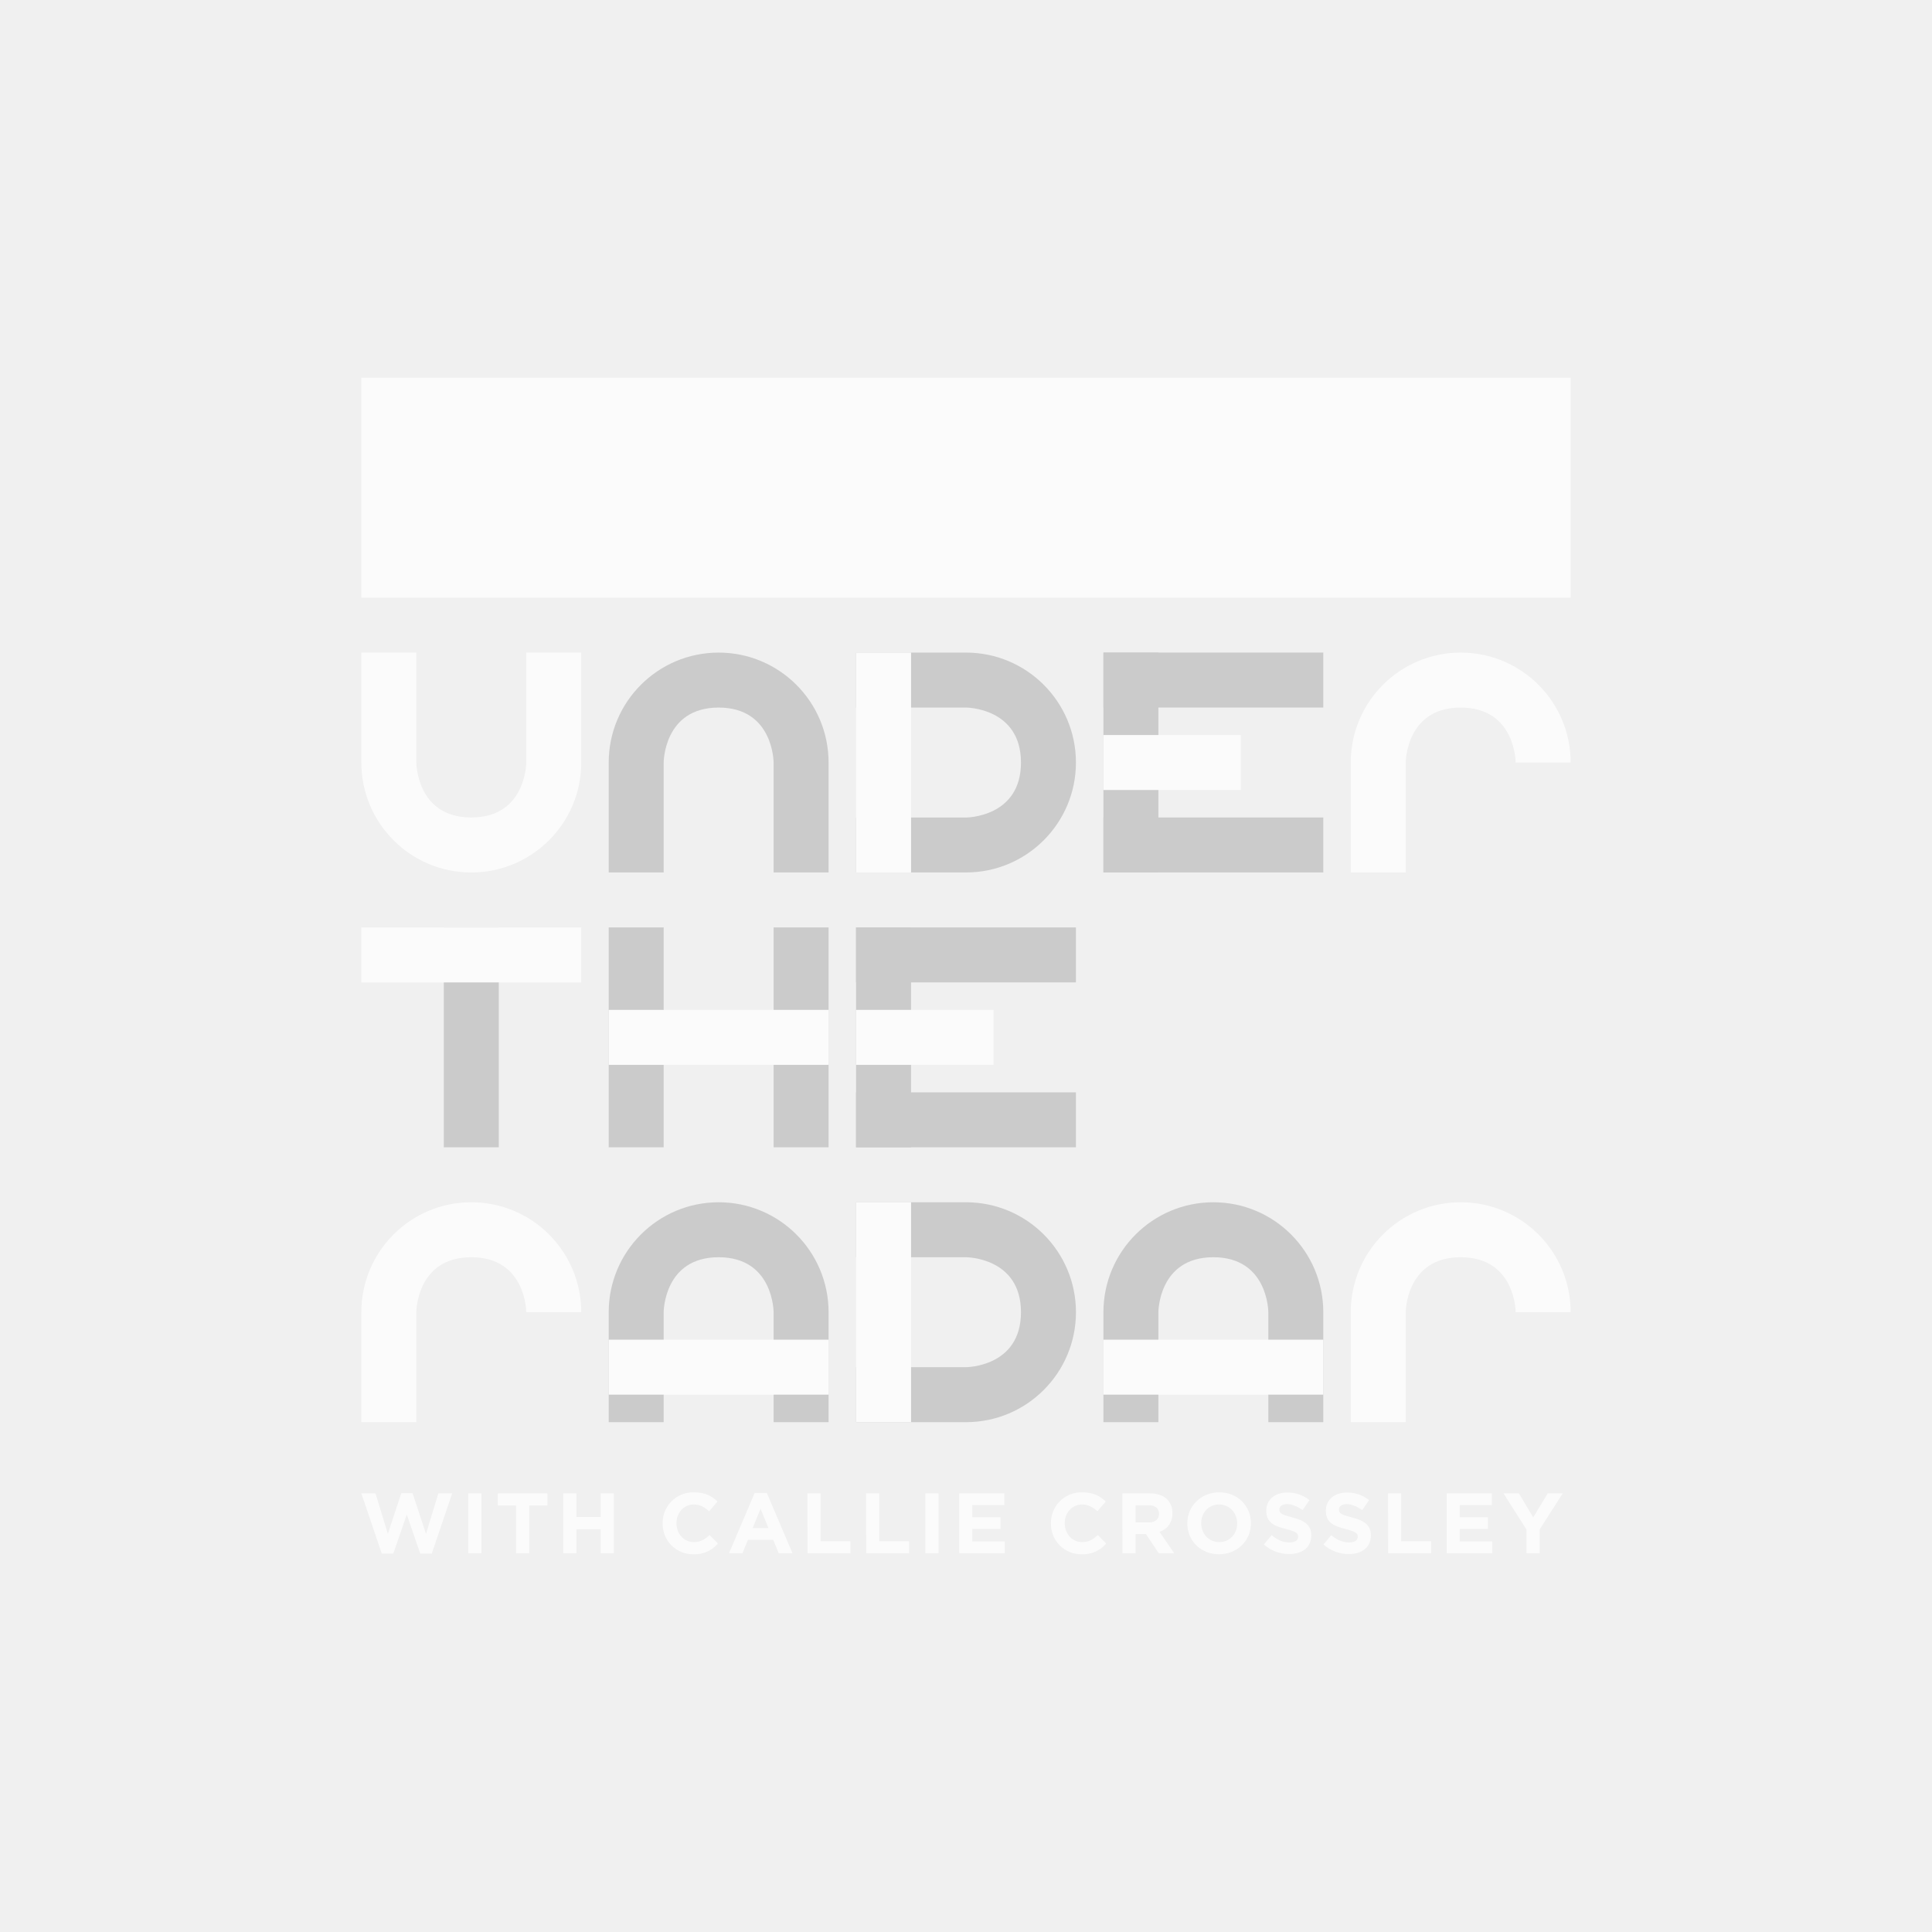
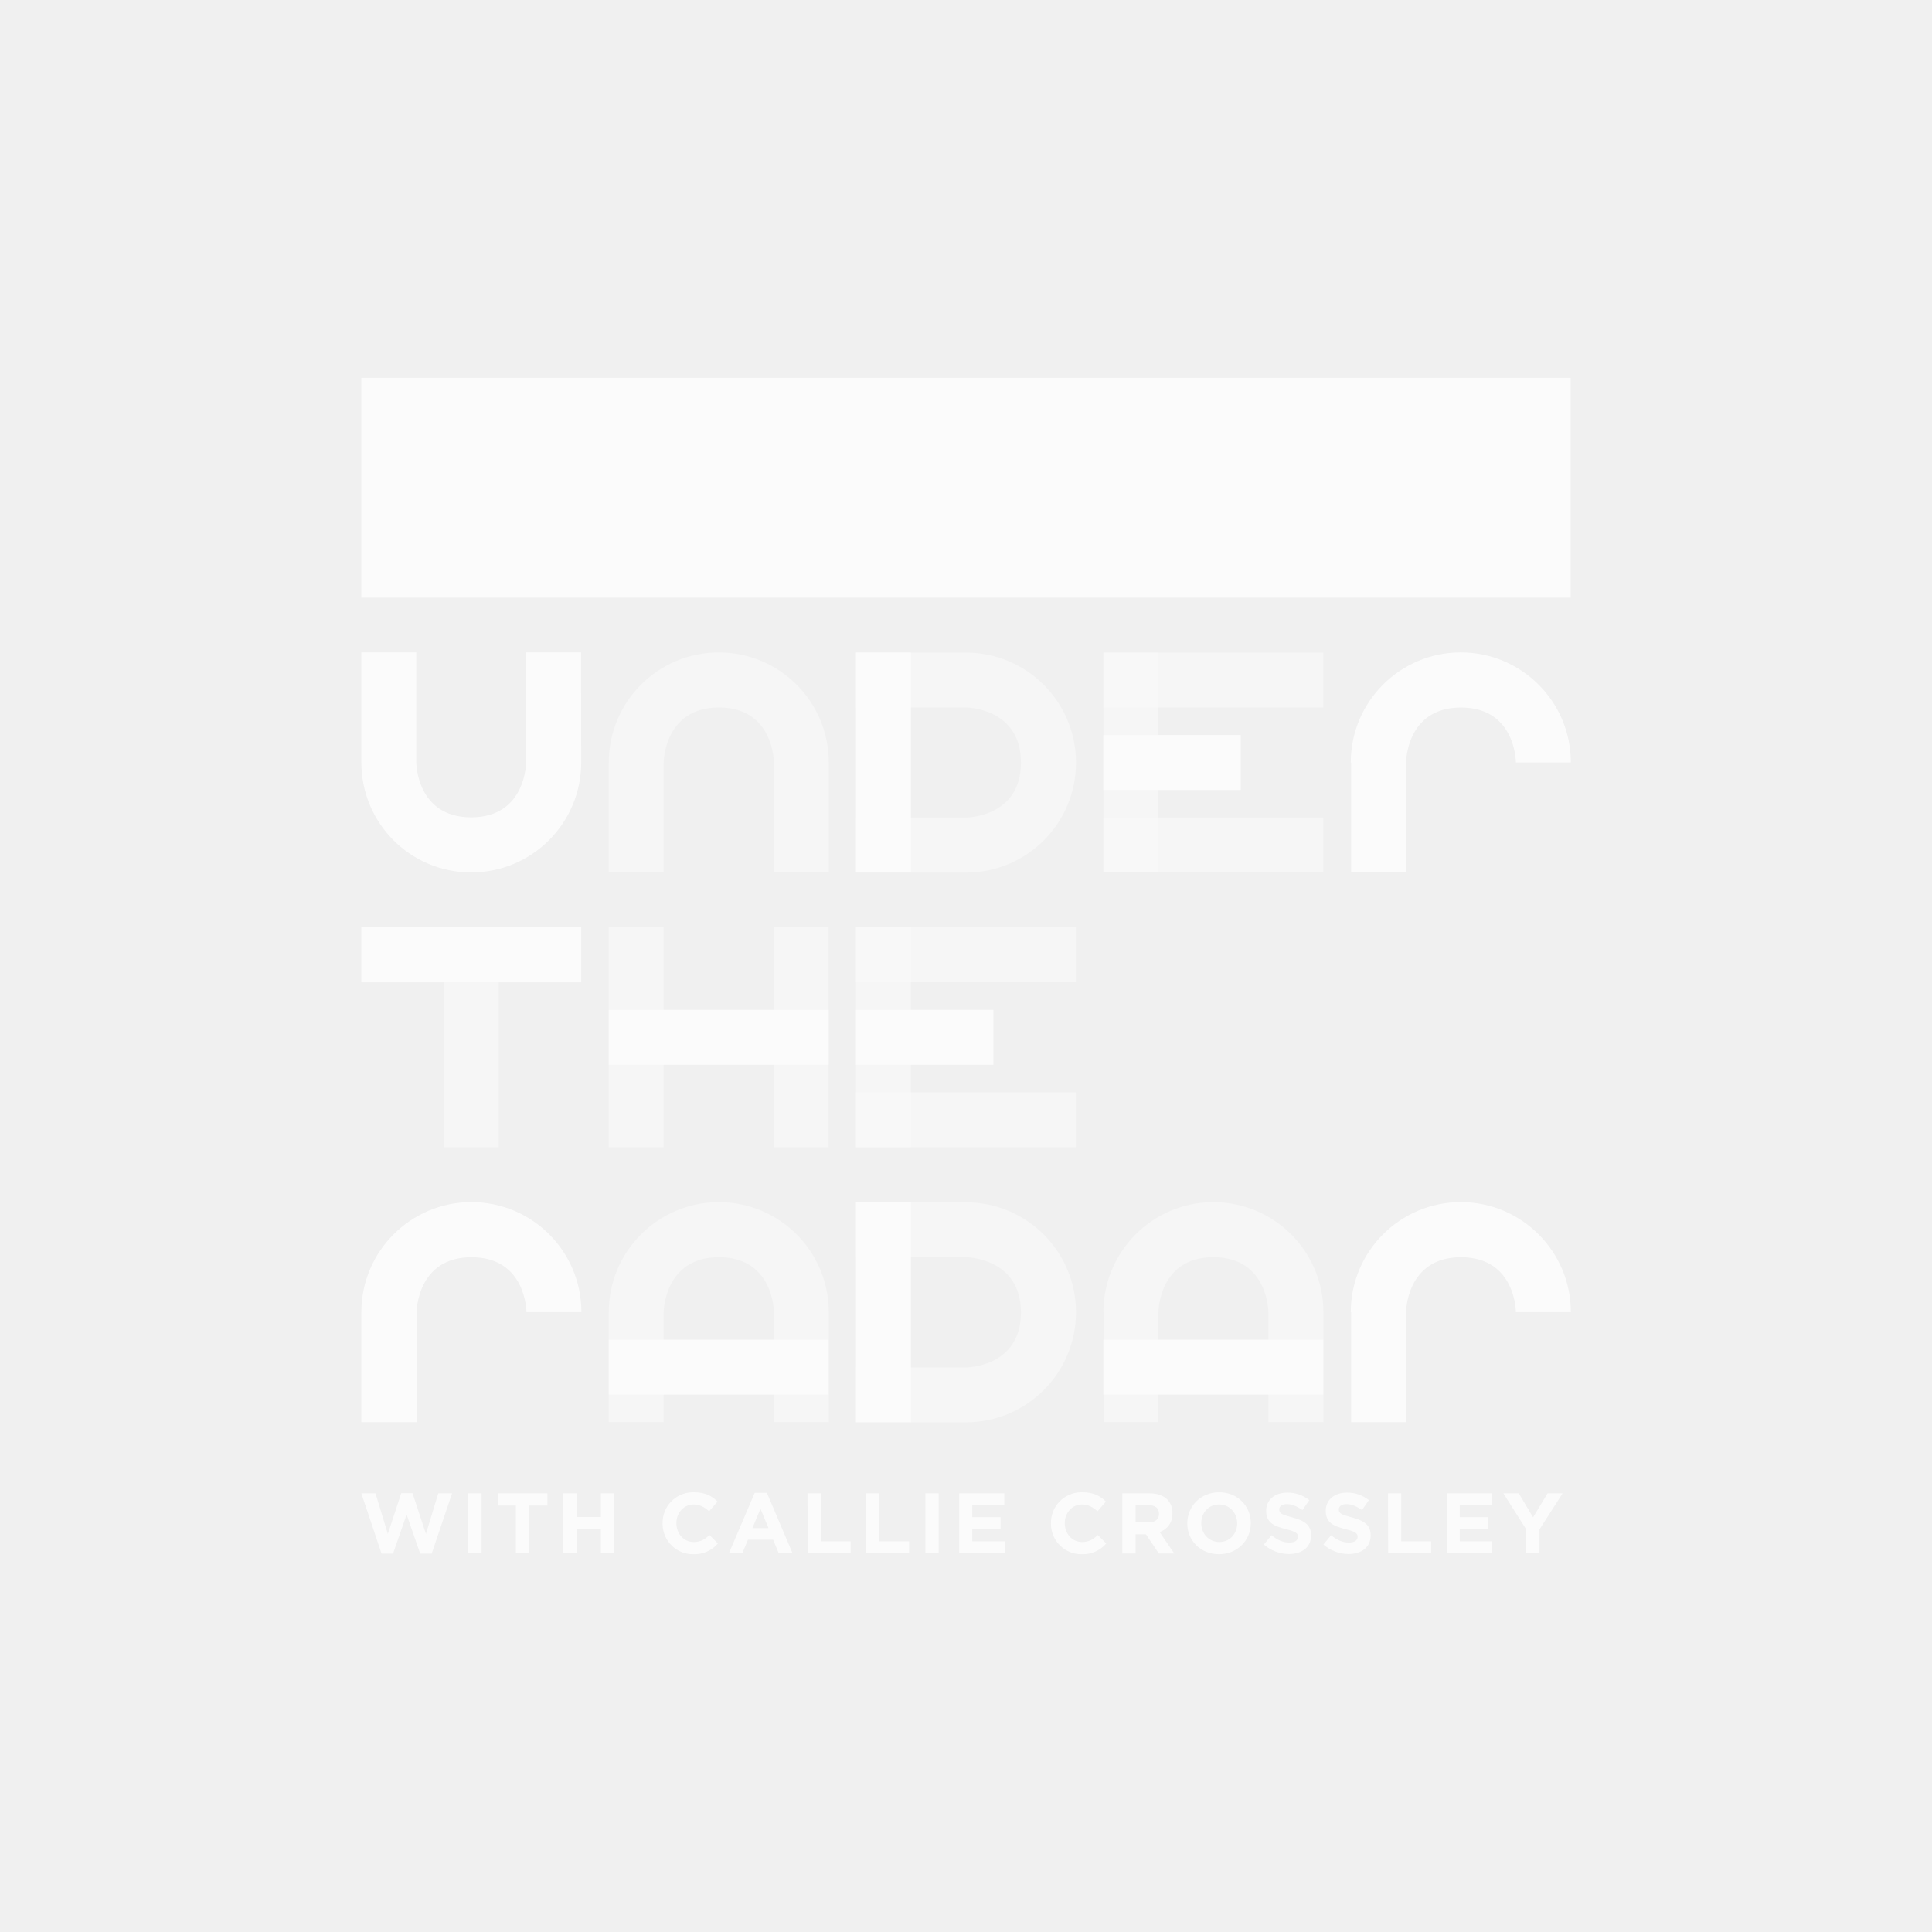
- <svg xmlns="http://www.w3.org/2000/svg" id="Layer_1" data-name="Layer 1" viewBox="0 0 1080 1080">
-   <defs>
-     <style>.cls-1{opacity:0.75;}.cls-2{fill:#fff;}.cls-3{fill:#bfbfbf;}</style>
-   </defs>
-   <g class="cls-1">
-     <path class="cls-2" d="M755.09,426.26a61.45,61.45,0,0,1,122.91,0H847.27s0-30.73-30.73-30.73-30.73,30.73-30.73,30.73v61.45H755.09Z" />
-     <path class="cls-2" d="M324.91,426.26a61.45,61.45,0,1,1-122.91,0V364.8h30.73v61.45s0,30.73,30.73,30.73,30.73-30.73,30.73-30.73V364.8h30.73Z" />
-     <path class="cls-3" d="M340.27,426.26a61.45,61.45,0,0,1,122.91,0v61.45H432.45V426.26s0-30.73-30.73-30.73S371,426.26,371,426.26v61.45H340.27Z" />
-     <path class="cls-3" d="M340.27,733.53a61.45,61.45,0,1,1,122.91,0V795H432.45V733.53s0-30.73-30.73-30.73S371,733.53,371,733.53V795H340.27Z" />
-     <path class="cls-3" d="M616.82,733.53a61.45,61.45,0,1,1,122.91,0V795H709V733.53s0-30.73-30.73-30.73-30.73,30.73-30.73,30.73V795H616.82Z" />
-     <path class="cls-3" d="M540,364.8a61.45,61.45,0,1,1,0,122.91H478.55V457H540s30.73,0,30.73-30.73S540,395.53,540,395.53H478.55V364.8Z" />
-     <rect class="cls-2" x="478.55" y="364.8" width="30.73" height="122.91" />
-     <path class="cls-3" d="M540,672.07A61.45,61.45,0,0,1,540,795H478.55V764.26H540s30.73,0,30.73-30.73S540,702.8,540,702.8H478.55V672.07Z" />
-     <rect class="cls-2" x="478.55" y="672.07" width="30.73" height="122.91" />
-     <rect class="cls-3" x="616.82" y="364.8" width="30.73" height="122.91" />
-     <path class="cls-2" d="M202,733.53a61.45,61.45,0,1,1,122.91,0H294.18s0-30.73-30.73-30.73-30.73,30.73-30.73,30.73V795H202Z" />
-     <path class="cls-2" d="M755.09,733.53a61.45,61.45,0,1,1,122.91,0H847.27s0-30.73-30.73-30.73-30.73,30.73-30.73,30.73V795H755.09Z" />
-     <rect class="cls-3" x="248.09" y="518.44" width="30.73" height="122.91" />
-     <rect class="cls-3" x="340.27" y="518.44" width="30.73" height="122.91" />
-     <rect class="cls-3" x="432.45" y="518.44" width="30.73" height="122.91" />
-     <rect class="cls-2" x="248.09" y="472.35" width="30.73" height="122.91" transform="translate(797.26 270.35) rotate(90)" />
-     <rect class="cls-2" x="386.36" y="518.44" width="30.73" height="122.91" transform="translate(981.62 178.17) rotate(90)" />
-     <rect class="cls-3" x="662.91" y="318.71" width="30.73" height="122.91" transform="translate(1058.44 -298.11) rotate(90)" />
-     <rect class="cls-3" x="662.91" y="410.89" width="30.73" height="122.91" transform="translate(1150.62 -205.93) rotate(90)" />
-     <rect class="cls-2" x="639.86" y="387.85" width="30.73" height="76.82" transform="translate(1081.48 -228.97) rotate(90)" />
-     <rect class="cls-3" x="478.55" y="518.44" width="30.73" height="122.91" />
-     <rect class="cls-3" x="524.64" y="472.35" width="30.73" height="122.91" transform="translate(1073.8 -6.2) rotate(90)" />
-     <rect class="cls-3" x="524.64" y="564.53" width="30.73" height="122.91" transform="translate(1165.98 85.98) rotate(90)" />
-     <rect class="cls-2" x="501.59" y="541.48" width="30.73" height="76.82" transform="translate(1096.85 62.94) rotate(90)" />
-     <rect class="cls-2" x="202" y="211.17" width="676" height="122.91" />
-     <rect class="cls-2" x="340.27" y="748.89" width="122.91" height="30.73" />
-     <rect class="cls-2" x="616.82" y="748.89" width="122.91" height="30.73" />
-     <path class="cls-2" d="M202,834.8h7.89l6.93,22.66,7.5-22.75h6.31l7.5,22.75,6.93-22.66h7.7l-11.42,33.7h-6.4l-7.55-21.89-7.55,21.89h-6.41Z" />
-     <path class="cls-2" d="M261.75,834.8h7.36v33.46h-7.36Z" />
-     <path class="cls-2" d="M288.47,841.59H278.29V834.8H306v6.79H295.83v26.67h-7.36Z" />
-     <path class="cls-2" d="M314.85,834.8h7.36V848h13.57V834.8h7.36v33.46h-7.36V854.83H322.21v13.43h-7.36Z" />
-     <path class="cls-2" d="M370.44,851.63v-.1a17,17,0,0,1,17.45-17.3c6.31,0,10.08,2.1,13.19,5.16l-4.68,5.4c-2.58-2.34-5.21-3.78-8.56-3.78-5.64,0-9.7,4.68-9.7,10.42v.1c0,5.74,4,10.51,9.7,10.51,3.82,0,6.17-1.53,8.8-3.92l4.68,4.73a17.1,17.1,0,0,1-13.72,6A16.89,16.89,0,0,1,370.44,851.63Z" />
-     <path class="cls-2" d="M421.87,834.56h6.79L443,868.26h-7.7l-3.06-7.5H418.09l-3.06,7.5h-7.5Zm7.74,19.69-4.45-10.85-4.45,10.85Z" />
-     <path class="cls-2" d="M451.36,834.8h7.36v26.77H475.4v6.69h-24Z" />
-     <path class="cls-2" d="M484.15,834.8h7.36v26.77h16.68v6.69h-24Z" />
-     <path class="cls-2" d="M517.27,834.8h7.36v33.46h-7.36Z" />
-     <path class="cls-2" d="M536.2,834.8h25.24v6.55H543.51v6.79h15.77v6.55H543.51v7h18.16v6.55H536.2Z" />
-     <path class="cls-2" d="M587.49,851.63v-.1a17,17,0,0,1,17.45-17.3c6.31,0,10.08,2.1,13.19,5.16l-4.68,5.4c-2.58-2.34-5.21-3.78-8.56-3.78-5.64,0-9.7,4.68-9.7,10.42v.1c0,5.74,4,10.51,9.7,10.51,3.82,0,6.17-1.53,8.8-3.92l4.68,4.73a17.1,17.1,0,0,1-13.72,6A16.89,16.89,0,0,1,587.49,851.63Z" />
-     <path class="cls-2" d="M627.44,834.8h15.3c4.25,0,7.55,1.2,9.75,3.39a10.5,10.5,0,0,1,2.87,7.65v.1a10.39,10.39,0,0,1-7.17,10.37l8.17,11.95h-8.6l-7.17-10.71h-5.78v10.71h-7.36Zm14.82,16.25c3.59,0,5.64-1.91,5.64-4.73v-.1c0-3.15-2.2-4.78-5.78-4.78h-7.31v9.61Z" />
-     <path class="cls-2" d="M663.72,851.63v-.1c0-9.51,7.5-17.3,17.83-17.3s17.73,7.7,17.73,17.21v.1c0,9.51-7.5,17.3-17.83,17.3S663.72,861.14,663.72,851.63Zm27.87,0v-.1c0-5.74-4.21-10.52-10.13-10.52s-10,4.68-10,10.42v.1c0,5.74,4.21,10.51,10.13,10.51S691.59,857.36,691.59,851.63Z" />
-     <path class="cls-2" d="M706.51,863.39l4.35-5.21c3,2.49,6.17,4.06,10,4.06,3,0,4.83-1.2,4.83-3.15V859c0-1.86-1.15-2.82-6.74-4.25-6.74-1.72-11.09-3.59-11.09-10.23v-.1c0-6.07,4.88-10.08,11.71-10.08A19.37,19.37,0,0,1,732,838.58l-3.82,5.54c-3-2.05-5.88-3.3-8.7-3.3s-4.3,1.29-4.3,2.92v.1c0,2.2,1.43,2.92,7.22,4.4,6.79,1.77,10.61,4.21,10.61,10v.1c0,6.64-5.07,10.37-12.28,10.37A21.29,21.29,0,0,1,706.51,863.39Z" />
-     <path class="cls-2" d="M739.82,863.39l4.35-5.21c3,2.49,6.17,4.06,10,4.06,3,0,4.83-1.2,4.83-3.15V859c0-1.86-1.15-2.82-6.74-4.25-6.74-1.72-11.09-3.59-11.09-10.23v-.1c0-6.07,4.88-10.08,11.71-10.08a19.37,19.37,0,0,1,12.43,4.25l-3.82,5.54c-3-2.05-5.88-3.3-8.7-3.3s-4.3,1.29-4.3,2.92v.1c0,2.2,1.43,2.92,7.22,4.4,6.79,1.77,10.61,4.21,10.61,10v.1c0,6.64-5.07,10.37-12.28,10.37A21.29,21.29,0,0,1,739.82,863.39Z" />
-     <path class="cls-2" d="M775.91,834.8h7.36v26.77H800v6.69h-24Z" />
-     <path class="cls-2" d="M808.7,834.8h25.24v6.55H816v6.79h15.77v6.55H816v7h18.16v6.55H808.7Z" />
-     <path class="cls-2" d="M853.34,855.07,840.48,834.8h8.6l8,13.43,8.13-13.43h8.36L860.7,854.93v13.34h-7.36Z" />
+ <svg xmlns="http://www.w3.org/2000/svg" version="1.1" id="Layer_1" x="0px" y="0px" viewBox="0 0 1080 1080" style="enable-background:new 0 0 1080 1080;" xml:space="preserve">
+   <style type="text/css">
+ 	.st0{opacity:0.75;}
+ 	.st1{fill:#FFFFFF;}
+ 	.st2{opacity:0.5;fill:#FFFFFF;}
+ </style>
+   <g class="st0">
+     <path class="st1" d="M755.1,426.2c0-33.9,27.5-61.5,61.5-61.5c33.9,0,61.5,27.5,61.5,61.5h-30.7c0,0,0-30.7-30.7-30.7   s-30.7,30.7-30.7,30.7v61.5h-30.7V426.2z" />
+     <path class="st1" d="M324.9,426.2c0,33.9-27.5,61.5-61.5,61.5S202,460.2,202,426.2v-61.5h30.7v61.5c0,0,0,30.7,30.7,30.7   s30.7-30.7,30.7-30.7v-61.5h30.7L324.9,426.2z" />
+     <path class="st2" d="M340.3,426.2c0-33.9,27.5-61.5,61.5-61.5s61.5,27.5,61.5,61.5v61.5h-30.7v-61.5c0,0,0-30.7-30.7-30.7   S371,426.2,371,426.2v61.5h-30.7V426.2z" />
+     <path class="st2" d="M340.3,733.5c0-33.9,27.5-61.5,61.5-61.5s61.5,27.5,61.5,61.5V795h-30.7v-61.5c0,0,0-30.7-30.7-30.7   S371,733.5,371,733.5V795h-30.7V733.5z" />
+     <path class="st2" d="M616.8,733.5c0-33.9,27.5-61.5,61.5-61.5c33.9,0,61.5,27.5,61.5,61.5V795H709v-61.5c0,0,0-30.7-30.7-30.7   s-30.7,30.7-30.7,30.7V795h-30.7V733.5z" />
+     <path class="st2" d="M540,364.8c33.9,0,61.5,27.5,61.5,61.5s-27.5,61.5-61.5,61.5h-61.5V457H540c0,0,30.7,0,30.7-30.7   S540,395.5,540,395.5h-61.5v-30.7H540z" />
+     <rect x="478.5" y="364.8" class="st1" width="30.7" height="122.9" />
+     <path class="st2" d="M540,672.1c33.9,0,61.5,27.5,61.5,61.5c0,33.9-27.5,61.5-61.5,61.5h-61.5v-30.7H540c0,0,30.7,0,30.7-30.7   S540,702.8,540,702.8h-61.5v-30.7H540z" />
+     <rect x="478.5" y="672.1" class="st1" width="30.7" height="122.9" />
+     <rect x="616.8" y="364.8" class="st2" width="30.7" height="122.9" />
+     <path class="st1" d="M202,733.5c0-33.9,27.5-61.5,61.5-61.5s61.5,27.5,61.5,61.5h-30.7c0,0,0-30.7-30.7-30.7s-30.7,30.7-30.7,30.7   V795H202V733.5z" />
+     <path class="st1" d="M755.1,733.5c0-33.9,27.5-61.5,61.5-61.5c33.9,0,61.5,27.5,61.5,61.5h-30.7c0,0,0-30.7-30.7-30.7   s-30.7,30.7-30.7,30.7V795h-30.7V733.5z" />
+     <rect x="248.1" y="518.4" class="st2" width="30.7" height="122.9" />
+     <rect x="340.3" y="518.4" class="st2" width="30.7" height="122.9" />
+     <rect x="432.5" y="518.4" class="st2" width="30.7" height="122.9" />
+     <rect x="202" y="518.4" class="st1" width="122.9" height="30.7" />
+     <rect x="340.3" y="564.5" class="st1" width="122.9" height="30.7" />
+     <rect x="616.8" y="364.8" class="st2" width="122.9" height="30.7" />
+     <rect x="616.8" y="457" class="st2" width="122.9" height="30.7" />
+     <rect x="616.8" y="410.9" class="st1" width="76.8" height="30.7" />
+     <rect x="478.5" y="518.4" class="st2" width="30.7" height="122.9" />
+     <rect x="478.5" y="518.4" class="st2" width="122.9" height="30.7" />
+     <rect x="478.5" y="610.6" class="st2" width="122.9" height="30.7" />
+     <rect x="478.5" y="564.5" class="st1" width="76.8" height="30.7" />
+     <rect x="202" y="211.2" class="st1" width="676" height="122.9" />
+     <rect x="340.3" y="748.9" class="st1" width="122.9" height="30.7" />
+     <rect x="616.8" y="748.9" class="st1" width="122.9" height="30.7" />
+     <path class="st1" d="M202,834.8h7.9l6.9,22.7l7.5-22.8h6.3l7.5,22.8l6.9-22.7h7.7l-11.4,33.7h-6.4l-7.6-21.9l-7.6,21.9h-6.4   L202,834.8z" />
+     <path class="st1" d="M261.8,834.8h7.4v33.5h-7.4V834.8z" />
+     <path class="st1" d="M288.5,841.6h-10.2v-6.8H306v6.8h-10.2v26.7h-7.4V841.6z" />
+     <path class="st1" d="M314.9,834.8h7.4V848h13.6v-13.2h7.4v33.5h-7.4v-13.4h-13.6v13.4h-7.4V834.8z" />
+     <path class="st1" d="M370.4,851.6L370.4,851.6c-0.2-9.5,7.3-17.2,16.7-17.4c0.3,0,0.5,0,0.8,0c6.3,0,10.1,2.1,13.2,5.2l-4.7,5.4   c-2.6-2.3-5.2-3.8-8.6-3.8c-5.6,0-9.7,4.7-9.7,10.4v0.1c0,5.7,4,10.5,9.7,10.5c3.8,0,6.2-1.5,8.8-3.9l4.7,4.7   c-3.4,4-8.5,6.2-13.7,6c-9.3,0.2-17-7.3-17.2-16.6C370.4,852,370.4,851.8,370.4,851.6z" />
+     <path class="st1" d="M421.9,834.5h6.8l14.3,33.7h-7.7l-3.1-7.5h-14.1l-3.1,7.5h-7.5L421.9,834.5z M429.6,854.2l-4.5-10.8l-4.5,10.8   H429.6z" />
+     <path class="st1" d="M451.4,834.8h7.4v26.8h16.7v6.7h-24L451.4,834.8z" />
+     <path class="st1" d="M484.1,834.8h7.4v26.8h16.7v6.7h-24L484.1,834.8z" />
+     <path class="st1" d="M517.3,834.8h7.4v33.5h-7.4V834.8z" />
+     <path class="st1" d="M536.2,834.8h25.2v6.5h-17.9v6.8h15.8v6.5h-15.8v7h18.2v6.5h-25.5V834.8z" />
+     <path class="st1" d="M587.5,851.6L587.5,851.6c-0.2-9.5,7.3-17.2,16.7-17.4c0.3,0,0.5,0,0.8,0c6.3,0,10.1,2.1,13.2,5.2l-4.7,5.4   c-2.6-2.3-5.2-3.8-8.6-3.8c-5.6,0-9.7,4.7-9.7,10.4v0.1c0,5.7,4,10.5,9.7,10.5c3.8,0,6.2-1.5,8.8-3.9l4.7,4.7   c-3.4,4-8.5,6.2-13.7,6c-9.3,0.2-17-7.3-17.2-16.6C587.5,852,587.5,851.8,587.5,851.6z" />
+     <path class="st1" d="M627.4,834.8h15.3c4.2,0,7.5,1.2,9.8,3.4c2,2.1,3,4.8,2.9,7.7v0.1c0.2,4.7-2.7,8.9-7.2,10.4l8.2,12h-8.6   l-7.2-10.7h-5.8v10.7h-7.4L627.4,834.8z M642.3,851c3.6,0,5.6-1.9,5.6-4.7v-0.1c0-3.2-2.2-4.8-5.8-4.8h-7.3v9.6H642.3z" />
+     <path class="st1" d="M663.7,851.6L663.7,851.6c0-9.6,7.5-17.4,17.8-17.4s17.7,7.7,17.7,17.2v0.1c0,9.5-7.5,17.3-17.8,17.3   S663.7,861.1,663.7,851.6z M691.6,851.6L691.6,851.6c0-5.8-4.2-10.6-10.1-10.6s-10,4.7-10,10.4v0.1c0,5.7,4.2,10.5,10.1,10.5   S691.6,857.3,691.6,851.6L691.6,851.6z" />
+     <path class="st1" d="M706.5,863.4l4.3-5.2c3,2.5,6.2,4.1,10,4.1c3,0,4.8-1.2,4.8-3.2V859c0-1.9-1.2-2.8-6.7-4.2   c-6.7-1.7-11.1-3.6-11.1-10.2v-0.1c0-6.1,4.9-10.1,11.7-10.1c4.5-0.1,8.9,1.4,12.4,4.2l-3.8,5.5c-3-2-5.9-3.3-8.7-3.3   s-4.3,1.3-4.3,2.9v0.1c0,2.2,1.4,2.9,7.2,4.4c6.8,1.8,10.6,4.2,10.6,10v0.1c0,6.6-5.1,10.4-12.3,10.4   C715.5,868.7,710.4,866.8,706.5,863.4z" />
+     <path class="st1" d="M739.8,863.4l4.3-5.2c3,2.5,6.2,4.1,10,4.1c3,0,4.8-1.2,4.8-3.2V859c0-1.9-1.2-2.8-6.7-4.2   c-6.7-1.7-11.1-3.6-11.1-10.2v-0.1c0-6.1,4.9-10.1,11.7-10.1c4.5-0.1,8.9,1.4,12.4,4.2l-3.8,5.5c-3-2-5.9-3.3-8.7-3.3   s-4.3,1.3-4.3,2.9v0.1c0,2.2,1.4,2.9,7.2,4.4c6.8,1.8,10.6,4.2,10.6,10v0.1c0,6.6-5.1,10.4-12.3,10.4   C748.8,868.7,743.7,866.8,739.8,863.4z" />
+     <path class="st1" d="M775.9,834.8h7.4v26.8H800v6.7h-24L775.9,834.8z" />
+     <path class="st1" d="M808.7,834.8h25.2v6.5H816v6.8h15.8v6.5H816v7h18.2v6.5h-25.5V834.8z" />
+     <path class="st1" d="M853.3,855.1l-12.9-20.3h8.6l8,13.4l8.1-13.4h8.4l-12.9,20.1v13.3h-7.4V855.1z" />
  </g>
</svg>
